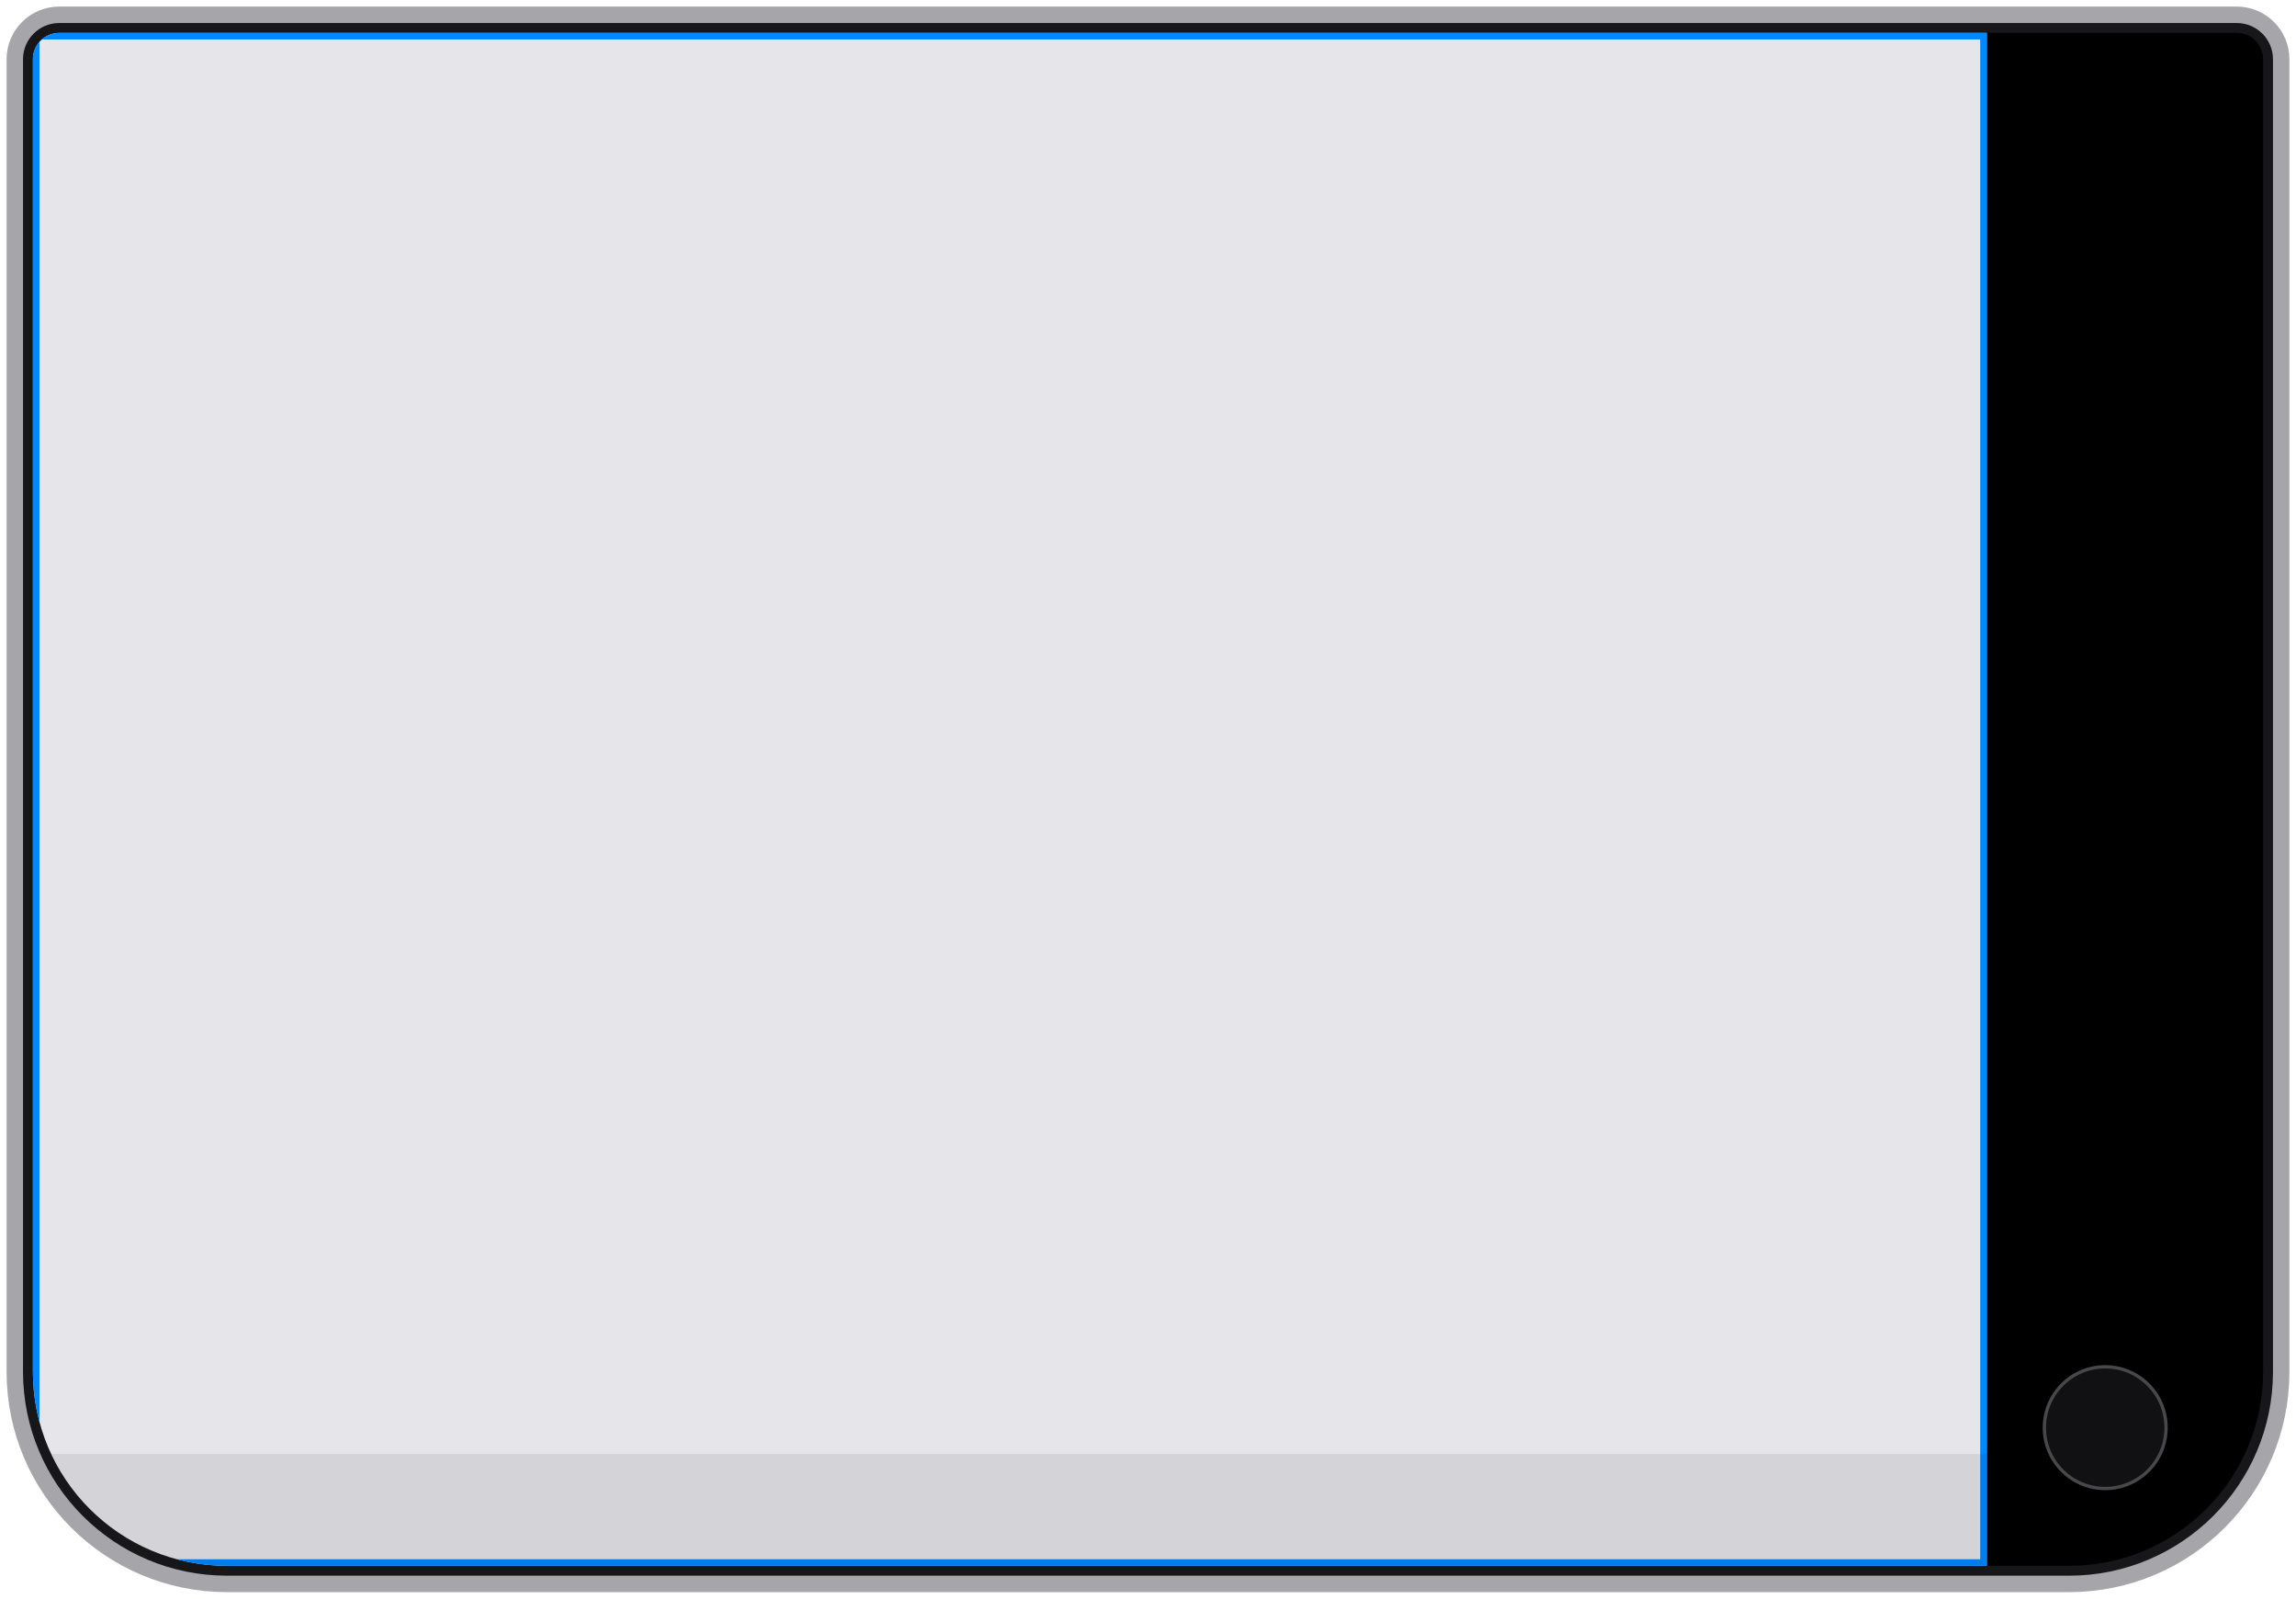
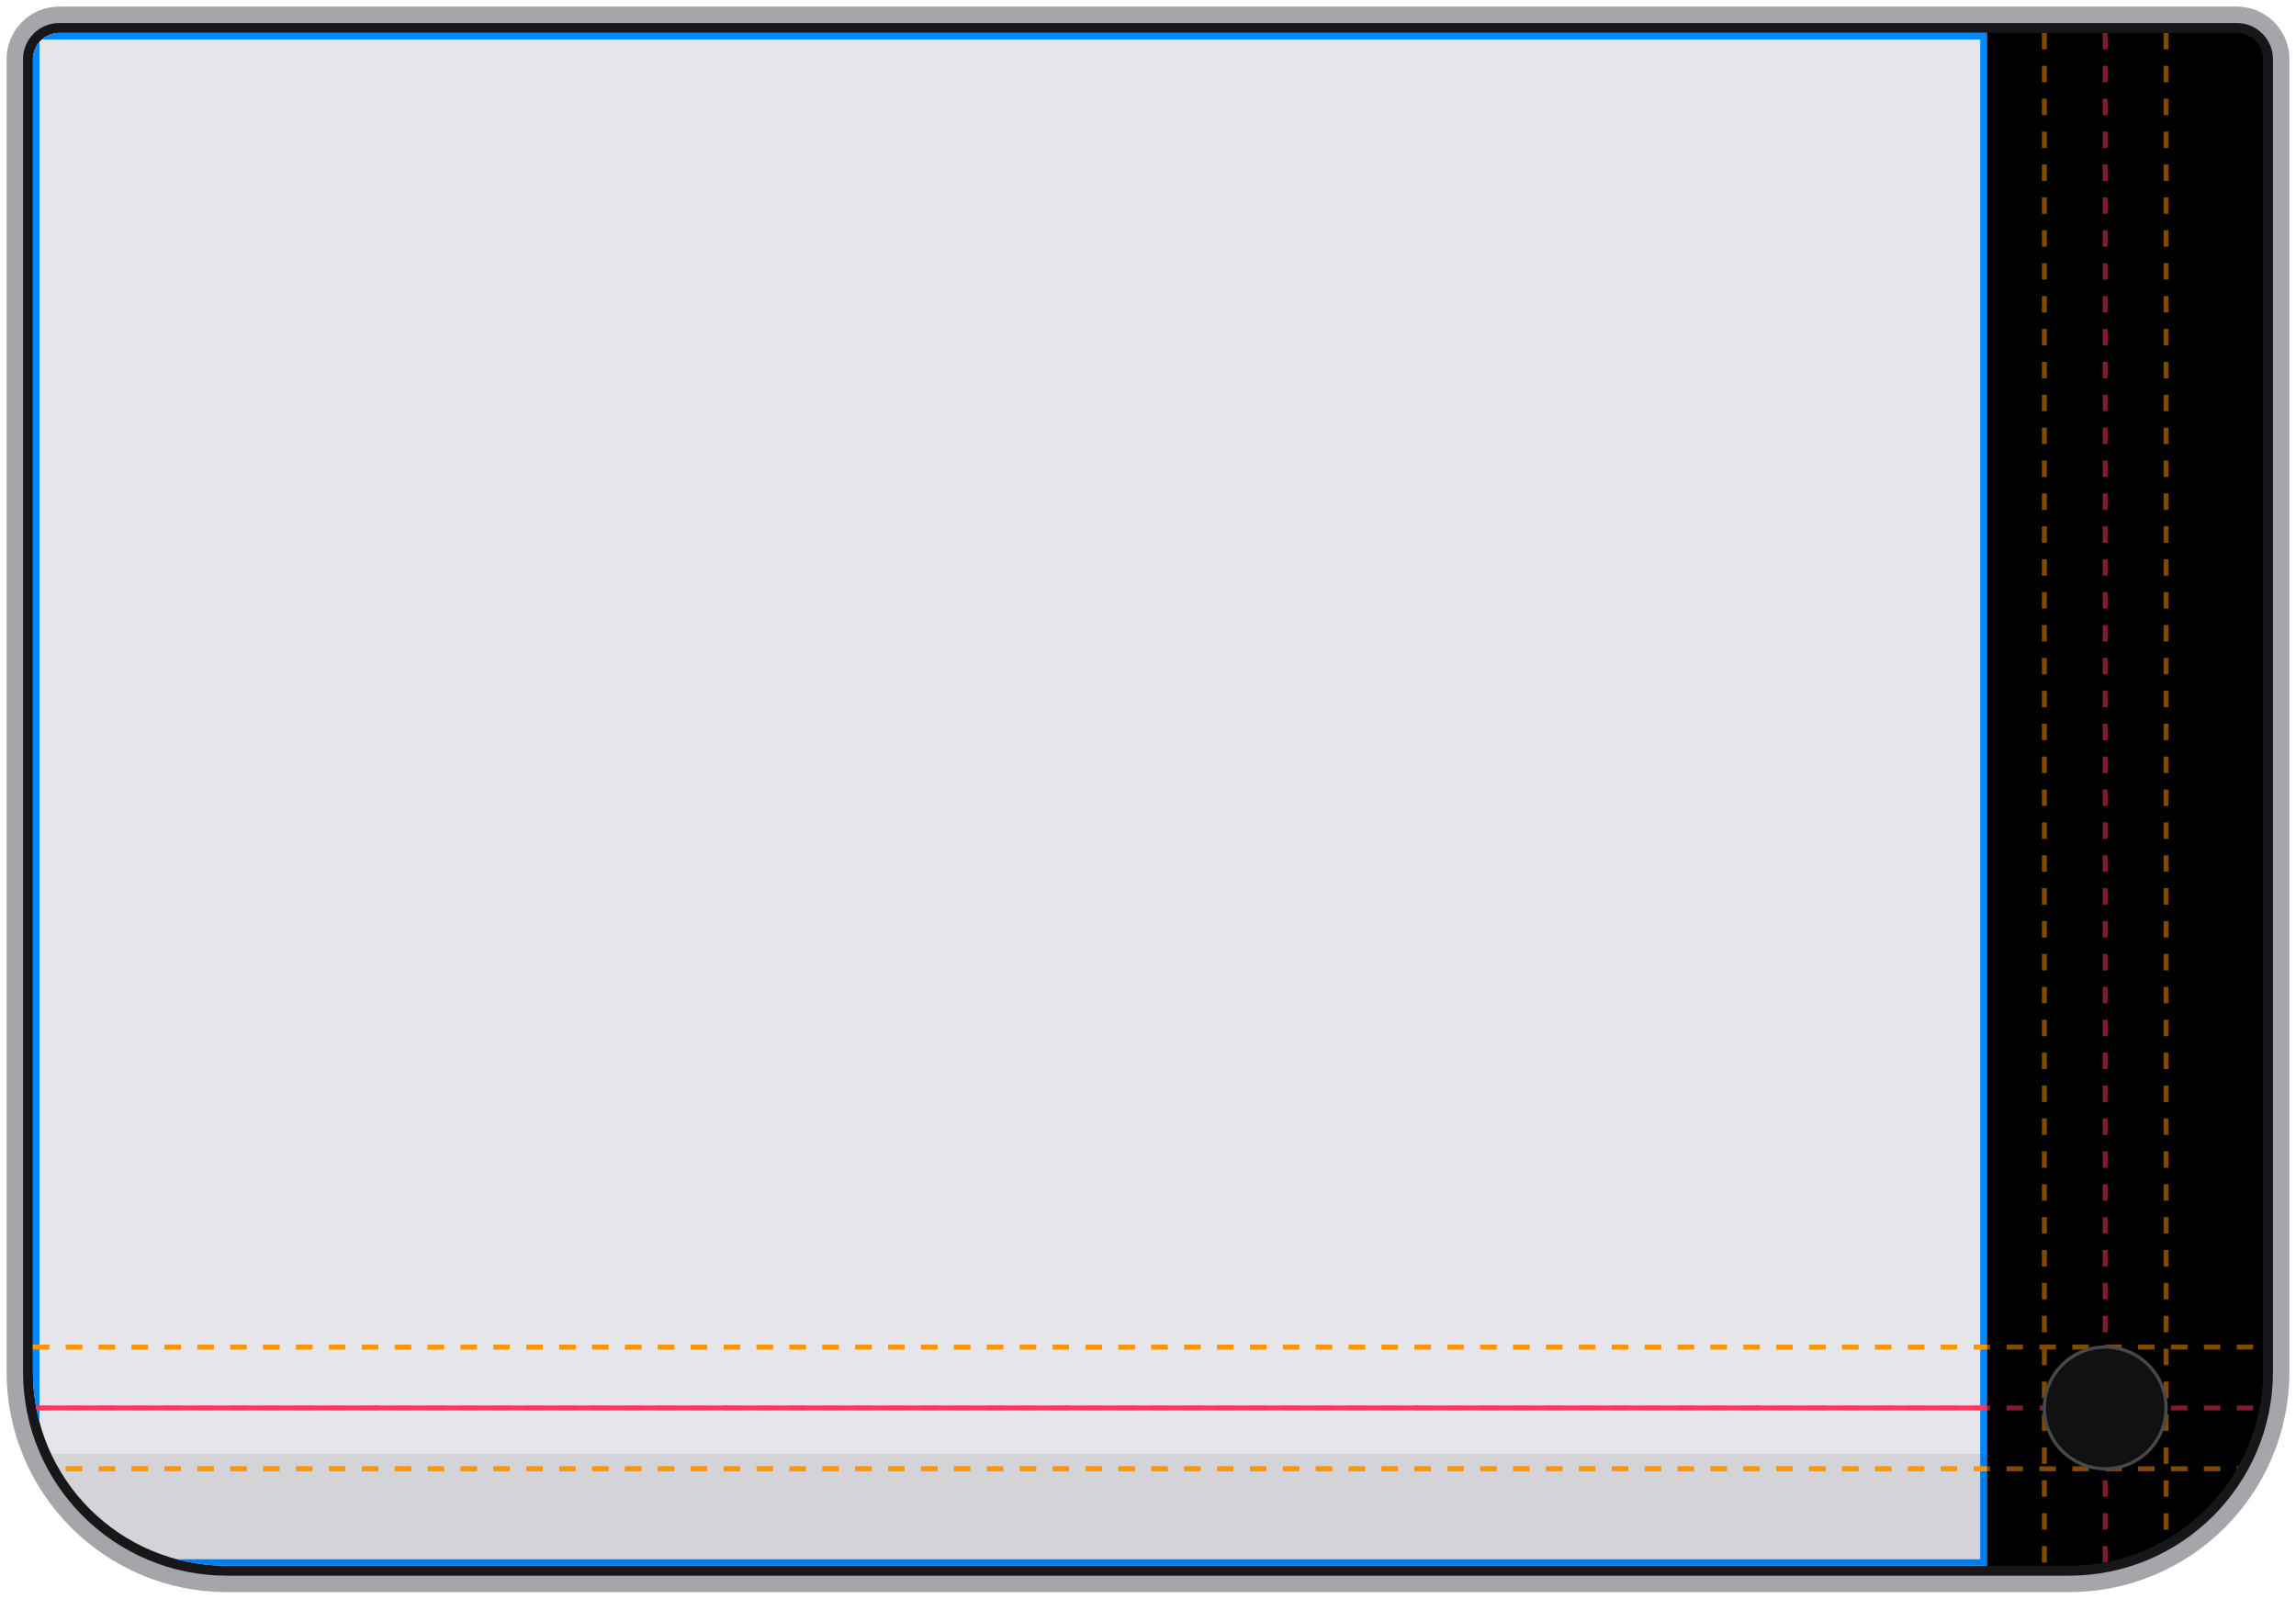
<svg xmlns="http://www.w3.org/2000/svg" viewBox="-10 -10 698 486" role="img" aria-label="Duo FL2 schematic">
  <defs>
    <clipPath id="screen-clip">
      <path d="M0 458V59A59 59 0 0 1 59 0H619A59 59 0 0 1 678 59V458A8 8 0 0 1 670 466H8A8 8 0 0 1 0 458Z" transform="rotate(180 339 233)" />
    </clipPath>
  </defs>
  <g fill="#171719" stroke="#A6A6AA" stroke-width="16" stroke-linejoin="round">
    <path d="M0 458V59A59 59 0 0 1 59 0H619A59 59 0 0 1 678 59V458A8 8 0 0 1 670 466H8A8 8 0 0 1 0 458Z" transform="rotate(180 339 233)" />
  </g>
  <g fill="#171719" stroke="#171719" stroke-width="6">
    <path d="M0 458V59A59 59 0 0 1 59 0H619A59 59 0 0 1 678 59V458A8 8 0 0 1 670 466H8A8 8 0 0 1 0 458Z" transform="rotate(180 339 233)" />
  </g>
  <g id="display" clip-path="url(#screen-clip)">
    <rect width="678" height="466" fill="#000" />
    <rect id="viewport" x="0" y="0" width="594" height="466" fill="#E5E5EA" />
    <rect x="1" y="1" width="592" height="464" fill="none" stroke="#0088FF" stroke-width="2" />
    <rect x="0" y="432" width="594" height="34" fill="#000" opacity=".08" />
+     <path d="M0 399.5H678 M611.5 0V466" stroke="#FF9500" stroke-width="1.5" stroke-dasharray="5 5" opacity=".5" />
+     <path d="M0 399.5H594" stroke="#FF9500" stroke-width="1.5" stroke-dasharray="5 5" />
+     <path d="M0 418H678 M630 0V466" stroke="#FF375F" stroke-width="1.5" stroke-dasharray="5 5" opacity=".5" />
+     <path d="M0 418H594" stroke="#FF375F" stroke-width="1.5" stroke-dasharray="none" />
+     <path d="M0 436.5H678 M648.5 0V466" stroke="#FF9500" stroke-width="1.5" stroke-dasharray="5 5" opacity=".5" />
+     <path d="M0 436.5H594" stroke="#FF9500" stroke-width="1.5" stroke-dasharray="5 5" />
    <g transform="rotate(180 339 233)">
-       <circle id="camera" data-measurement="provisional-center" cx="48" cy="42" r="18.5" fill="#111114" stroke="#48484A" />
+       <circle id="camera" data-measurement="provisional-center" cx="48" cy="48" r="18.5" fill="#111114" stroke="#48484A" />
    </g>
  </g>
</svg>
